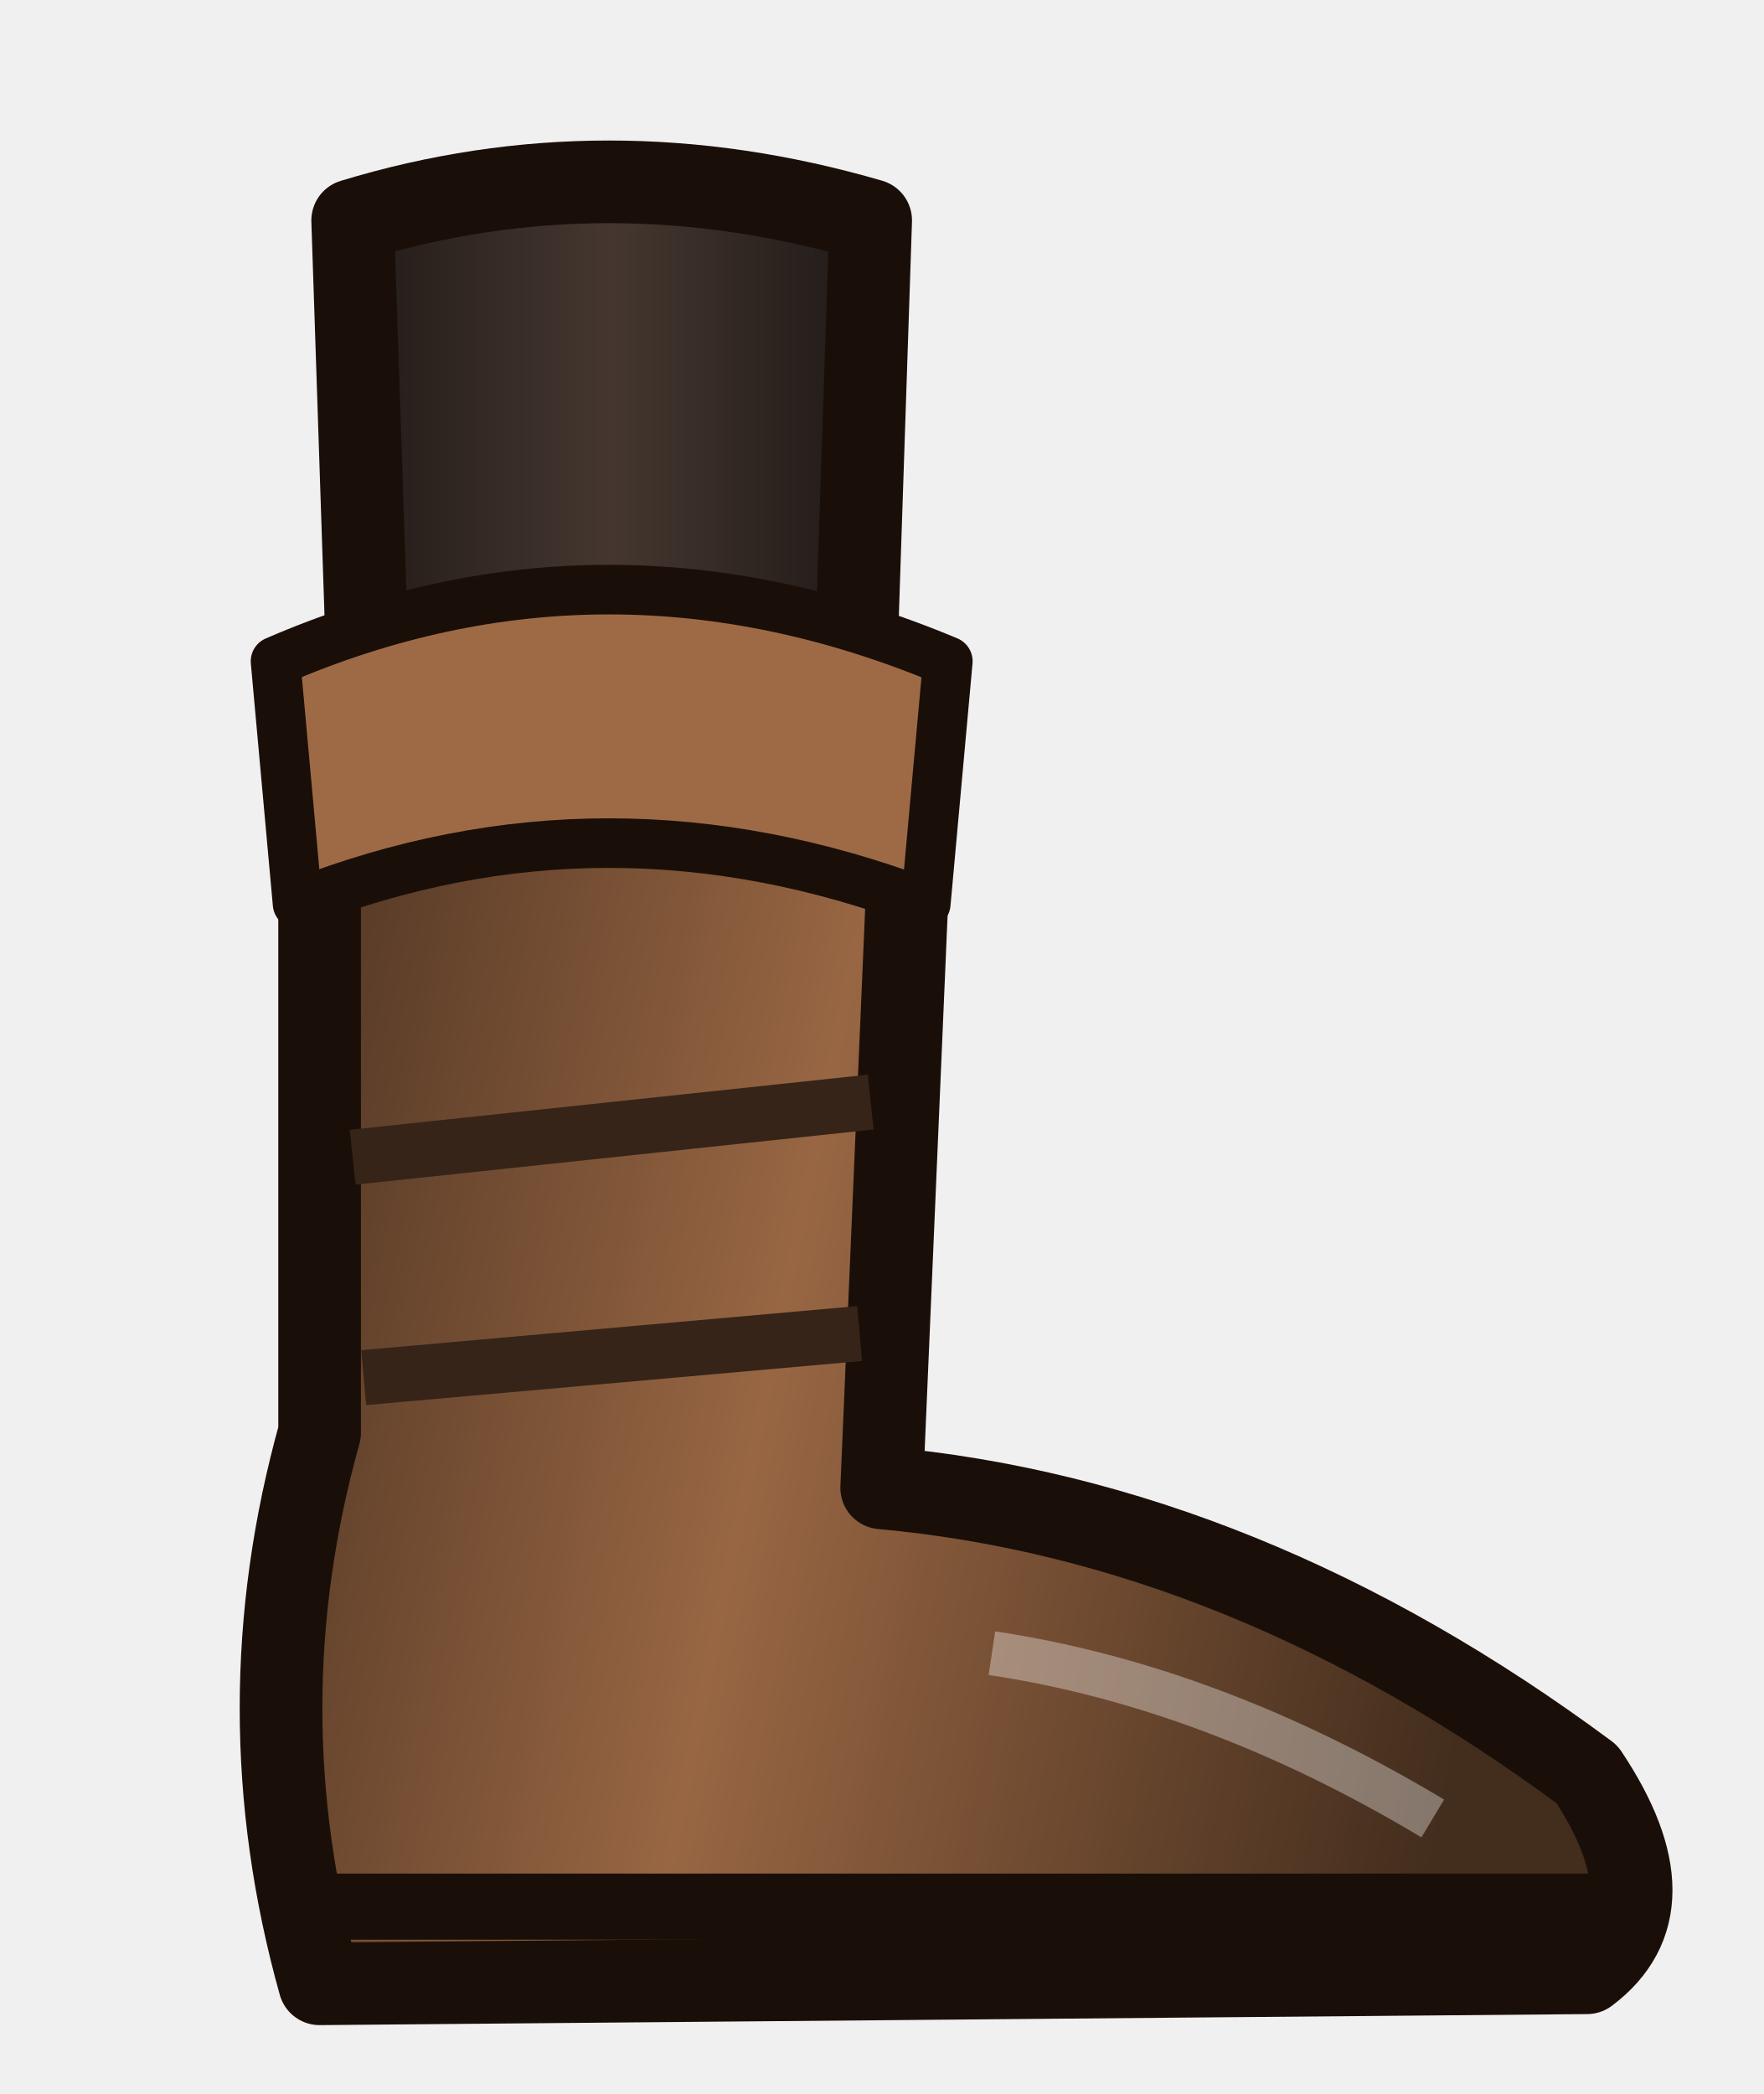
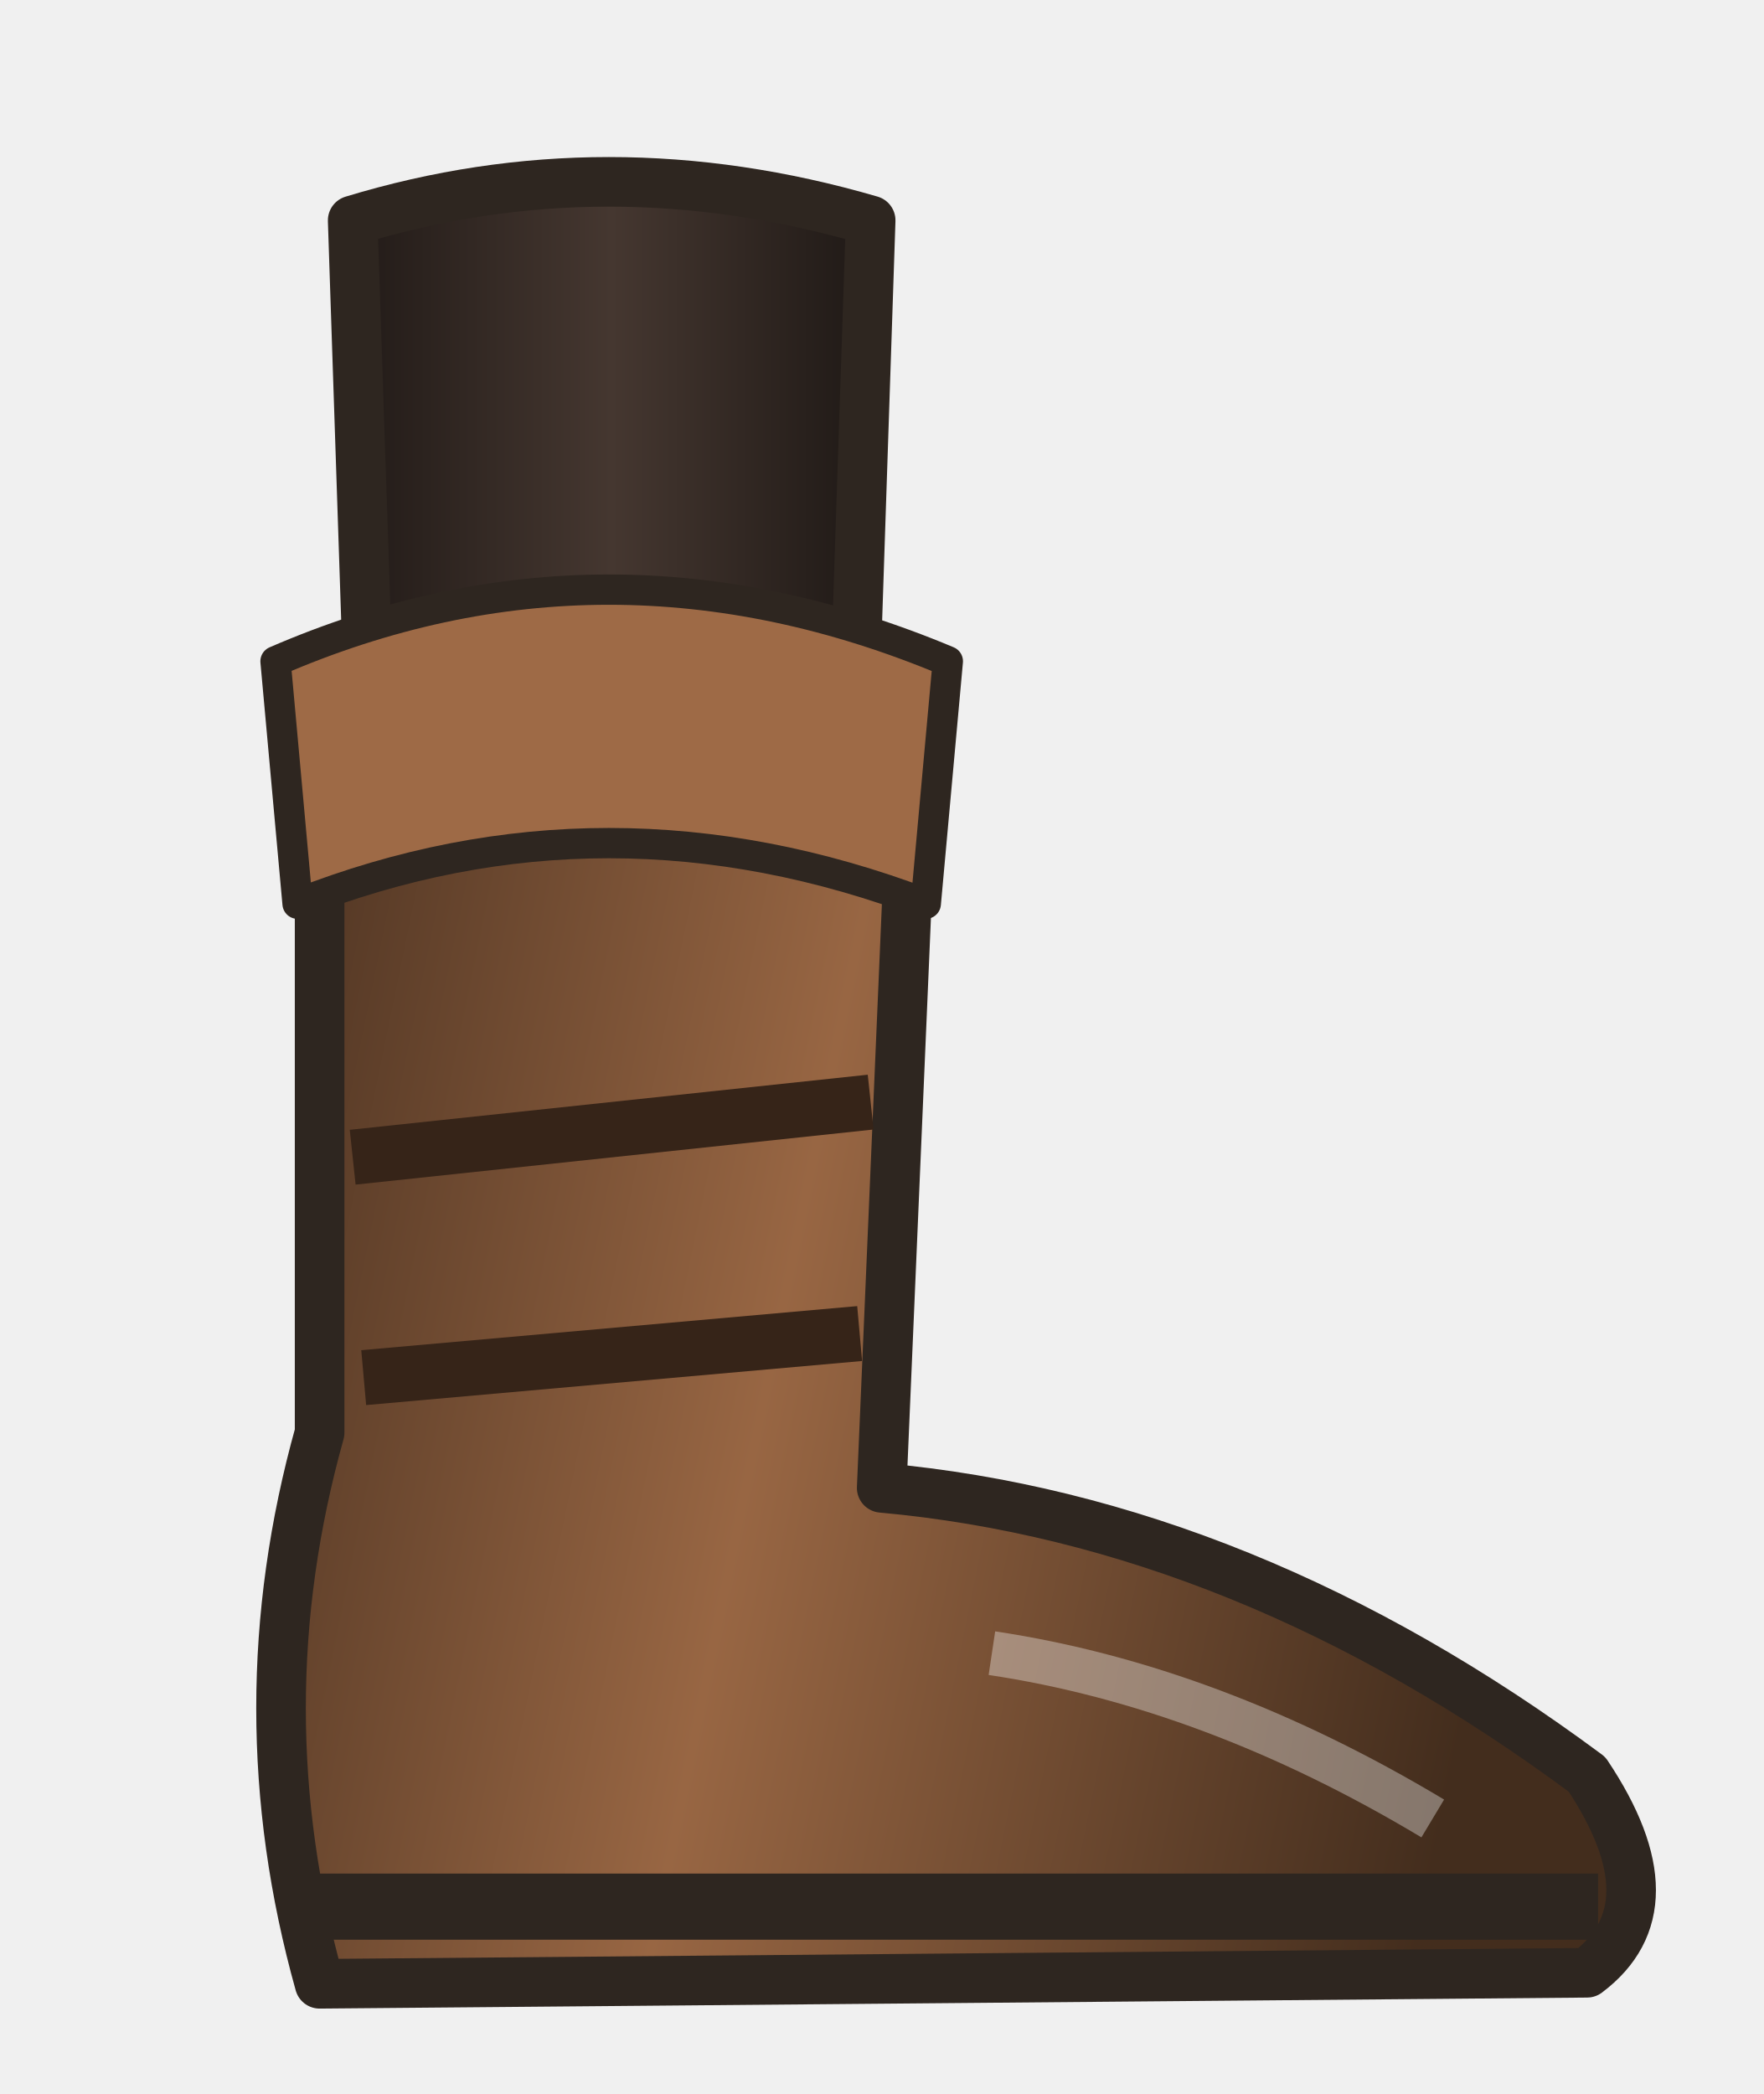
<svg xmlns="http://www.w3.org/2000/svg" width="32" height="38" viewBox="0 0 32 38">
  <defs>
    <linearGradient id="fabric" x1="0" y1="0" x2="1" y2="0">
      <stop offset="0" stop-color="#221b18" />
      <stop offset="0.5" stop-color="#453730" />
      <stop offset="1" stop-color="#1f1916" />
    </linearGradient>
    <linearGradient id="leather" x1="0" y1="0" x2="1" y2="0.2">
      <stop offset="0" stop-color="#4b3221" />
      <stop offset="0.45" stop-color="#986643" />
      <stop offset="1" stop-color="#432d1d" />
    </linearGradient>
    <linearGradient id="gold" x1="0" y1="0" x2="0" y2="1">
      <stop offset="0" stop-color="#f6d38a" />
      <stop offset="0.55" stop-color="#b8893c" />
      <stop offset="1" stop-color="#6e4e1a" />
    </linearGradient>
  </defs>
-   <path d="M6.4 4 Q11 2.6 15.8 4 L15.4 16 L6.8 16 Z" fill="url(#fabric)" stroke="#1a0f08" stroke-width="1.5" stroke-linejoin="round" />
-   <path d="M5.8 13 Q11 11 16.6 13 L16 27 Q22.6 27.6 28.8 32.2 Q30.4 34.6 28.8 35.8 L5.8 36 Q4.4 31 5.8 26 Z" fill="url(#leather)" stroke="#1a0f08" stroke-width="1.5" stroke-linejoin="round" />
-   <path d="M5 12 Q11 9.4 17.2 12 L16.8 16.4 Q11 14.2 5.4 16.4 Z" fill="#9e6a46" stroke="#1a0f08" stroke-width="0.9" stroke-linejoin="round" />
+   <path d="M6.4 4 Q11 2.6 15.8 4 L15.4 16 L6.8 16 Z" fill="url(#fabric)" stroke="#2e2620" stroke-width="0.9" stroke-linejoin="round" />
+   <path d="M5.8 13 Q11 11 16.6 13 L16 27 Q22.6 27.6 28.8 32.2 Q30.4 34.6 28.8 35.8 L5.8 36 Q4.4 31 5.8 26 Z" fill="url(#leather)" stroke="#2e2620" stroke-width="0.9" stroke-linejoin="round" />
+   <path d="M5 12 Q11 9.4 17.2 12 L16.8 16.4 Q11 14.2 5.4 16.4 Z" fill="#9e6a46" stroke="#2e2620" stroke-width="0.55" stroke-linejoin="round" />
  <path d="M6.4 21 L15.8 20 M6.6 25 L15.6 24.2" stroke="#362418" stroke-width="1" />
-   <path d="M5.6 34.6 L29 34.6" stroke="#1a0f08" stroke-width="1.2" />
+   <path d="M5.6 34.6 L29 34.6" stroke="#2e2620" stroke-width="1.2" />
  <path d="M18 30 Q22 30.6 26 33" fill="none" stroke="#ffffff" stroke-width="0.8" opacity="0.35" />
</svg>
